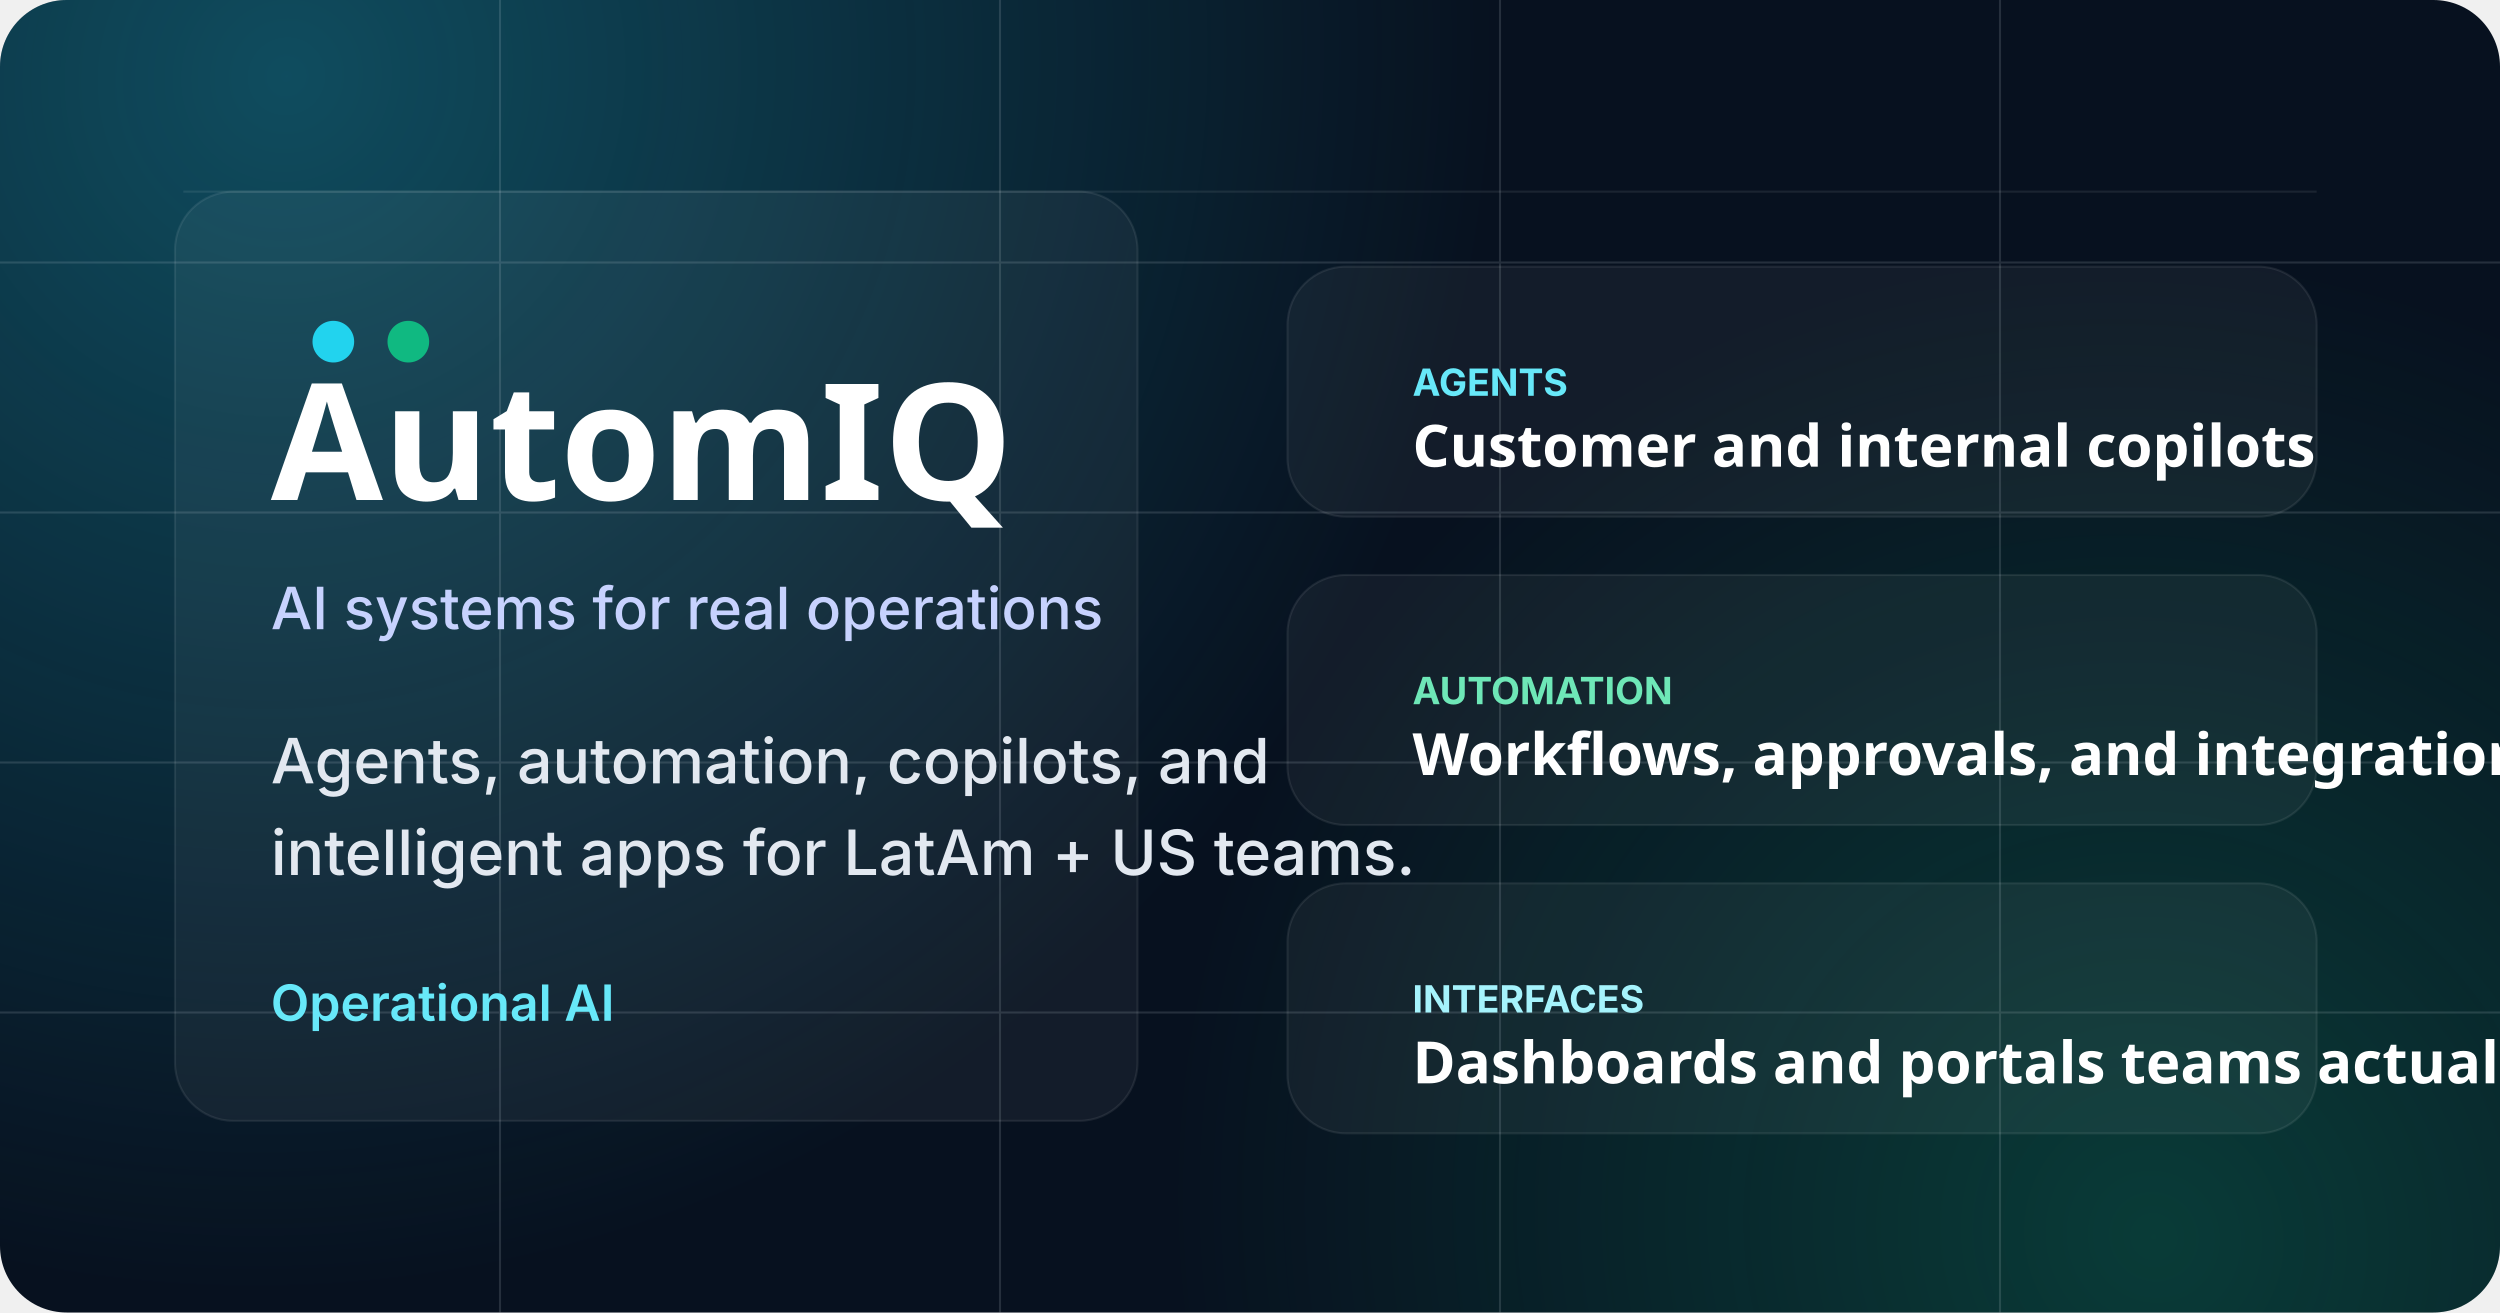
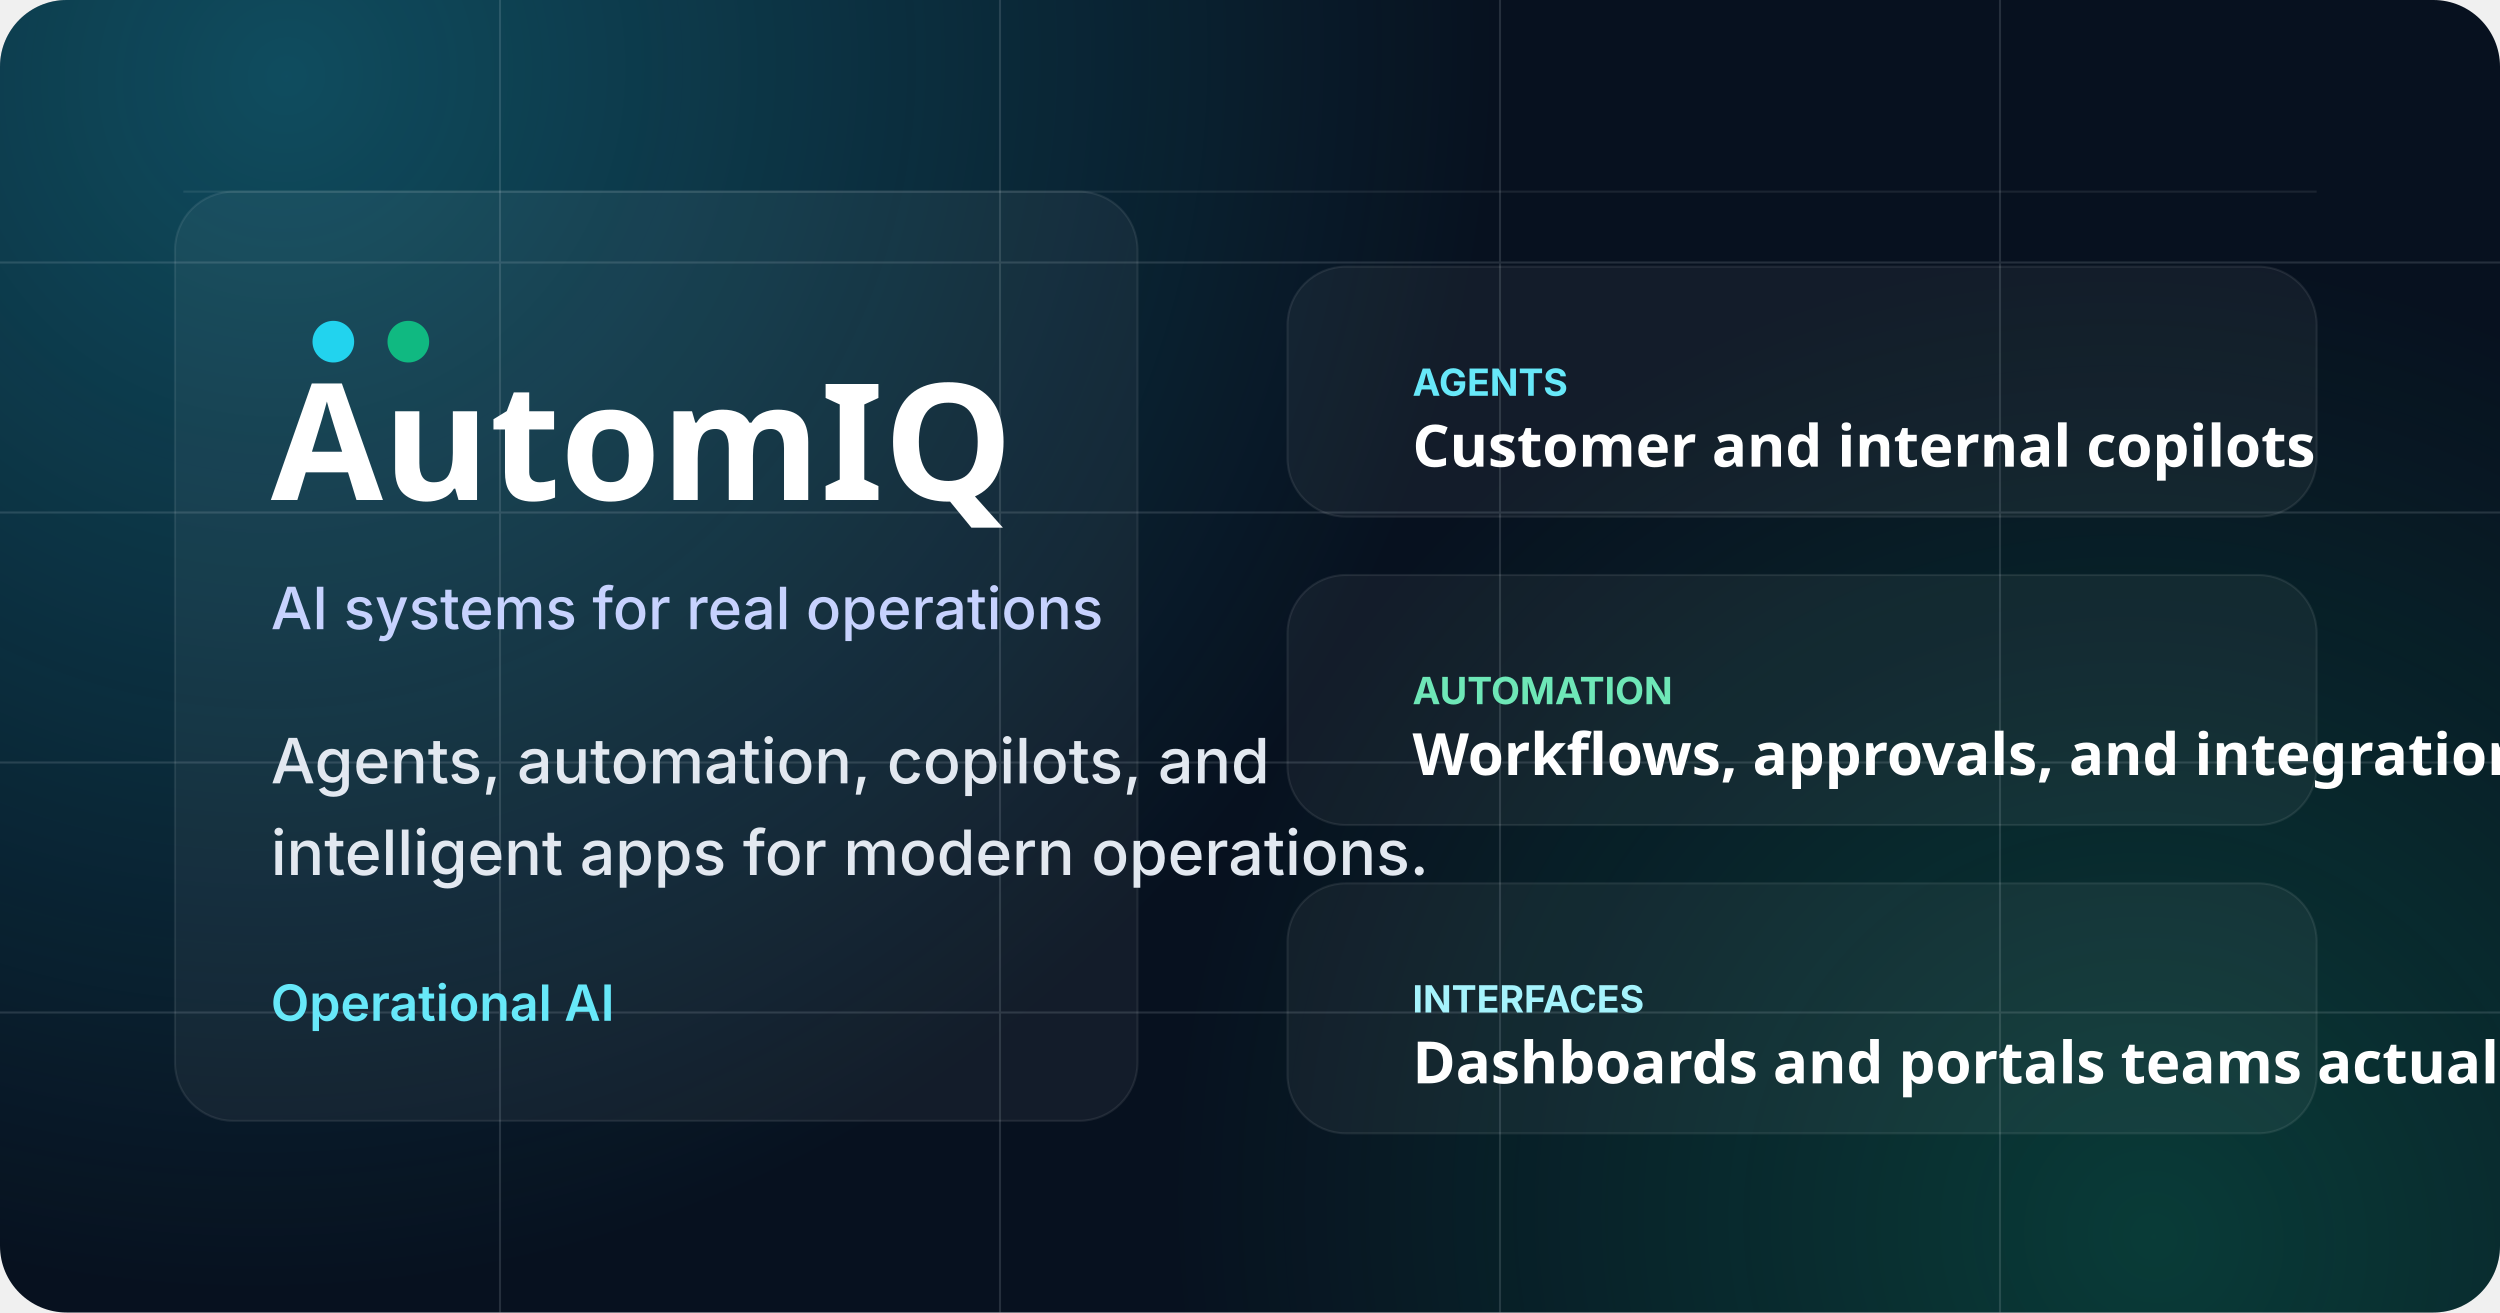
<svg xmlns="http://www.w3.org/2000/svg" width="1200" height="630" viewBox="0 0 1200 630" fill="none">
  <rect width="1200" height="630" rx="32" fill="#07111F" />
  <rect width="1200" height="630" rx="32" fill="url(#paint0_radial)" fill-opacity="0.9" />
  <rect width="1200" height="630" rx="32" fill="url(#paint1_radial)" fill-opacity="0.9" />
  <path d="M88 92H1112" stroke="rgba(255,255,255,0.08)" />
  <g opacity="0.14">
    <path d="M0 126H1200" stroke="#E2E8F0" />
    <path d="M0 246H1200" stroke="#E2E8F0" />
    <path d="M0 366H1200" stroke="#E2E8F0" />
    <path d="M0 486H1200" stroke="#E2E8F0" />
    <path d="M240 0V630" stroke="#E2E8F0" />
    <path d="M480 0V630" stroke="#E2E8F0" />
    <path d="M720 0V630" stroke="#E2E8F0" />
    <path d="M960 0V630" stroke="#E2E8F0" />
  </g>
  <rect x="84" y="92" width="462" height="446" rx="28" fill="rgba(255,255,255,0.05)" stroke="rgba(255,255,255,0.08)" />
  <rect x="618" y="128" width="494" height="120" rx="28" fill="rgba(255,255,255,0.05)" stroke="rgba(255,255,255,0.08)" />
  <rect x="618" y="276" width="494" height="120" rx="28" fill="rgba(255,255,255,0.05)" stroke="rgba(255,255,255,0.08)" />
  <rect x="618" y="424" width="494" height="120" rx="28" fill="rgba(255,255,255,0.05)" stroke="rgba(255,255,255,0.08)" />
  <circle cx="160" cy="164" r="10" fill="#22D3EE" />
  <circle cx="196" cy="164" r="10" fill="#10B981" />
  <text x="130" y="240" fill="white" font-size="78" font-weight="700" font-family="Space Grotesk, Avenir Next, sans-serif">AutomIQ</text>
  <text x="130" y="302" fill="#C7D2FE" font-size="28" font-weight="500" font-family="Manrope, Inter, sans-serif">AI systems for real operations</text>
  <text x="130" y="376" fill="#E2E8F0" font-size="30" font-weight="500" font-family="Manrope, Inter, sans-serif">Agents, automation, copilots, and</text>
-   <text x="130" y="420" fill="#E2E8F0" font-size="30" font-weight="500" font-family="Manrope, Inter, sans-serif">intelligent apps for LatAm + US teams.</text>
+   <text x="130" y="420" fill="#E2E8F0" font-size="30" font-weight="500" font-family="Manrope, Inter, sans-serif">intelligent apps for modern operations.</text>
  <text x="130" y="490" fill="#67E8F9" font-size="24" font-weight="600" font-family="Manrope, Inter, sans-serif">Operational AI</text>
  <text x="678" y="190" fill="#67E8F9" font-size="18" font-weight="700" font-family="Manrope, Inter, sans-serif">AGENTS</text>
  <text x="678" y="224" fill="white" font-size="28" font-weight="600" font-family="Space Grotesk, Avenir Next, sans-serif">Customer and internal copilots</text>
  <text x="678" y="338" fill="#6EE7B7" font-size="18" font-weight="700" font-family="Manrope, Inter, sans-serif">AUTOMATION</text>
  <text x="678" y="372" fill="white" font-size="28" font-weight="600" font-family="Space Grotesk, Avenir Next, sans-serif">Workflows, approvals, and integrations</text>
  <text x="678" y="486" fill="#A5F3FC" font-size="18" font-weight="700" font-family="Manrope, Inter, sans-serif">INTERFACES</text>
  <text x="678" y="520" fill="white" font-size="28" font-weight="600" font-family="Space Grotesk, Avenir Next, sans-serif">Dashboards and portals teams actually use</text>
  <defs>
    <radialGradient id="paint0_radial" cx="0" cy="0" r="1" gradientUnits="userSpaceOnUse" gradientTransform="translate(141 36) rotate(34.574) scale(573.02 594.896)">
      <stop stop-color="#22D3EE" stop-opacity="0.34" />
      <stop offset="1" stop-color="#22D3EE" stop-opacity="0" />
    </radialGradient>
    <radialGradient id="paint1_radial" cx="0" cy="0" r="1" gradientUnits="userSpaceOnUse" gradientTransform="translate(1033 594) rotate(-133.831) scale(483.27 459.163)">
      <stop stop-color="#10B981" stop-opacity="0.28" />
      <stop offset="1" stop-color="#10B981" stop-opacity="0" />
    </radialGradient>
  </defs>
</svg>
